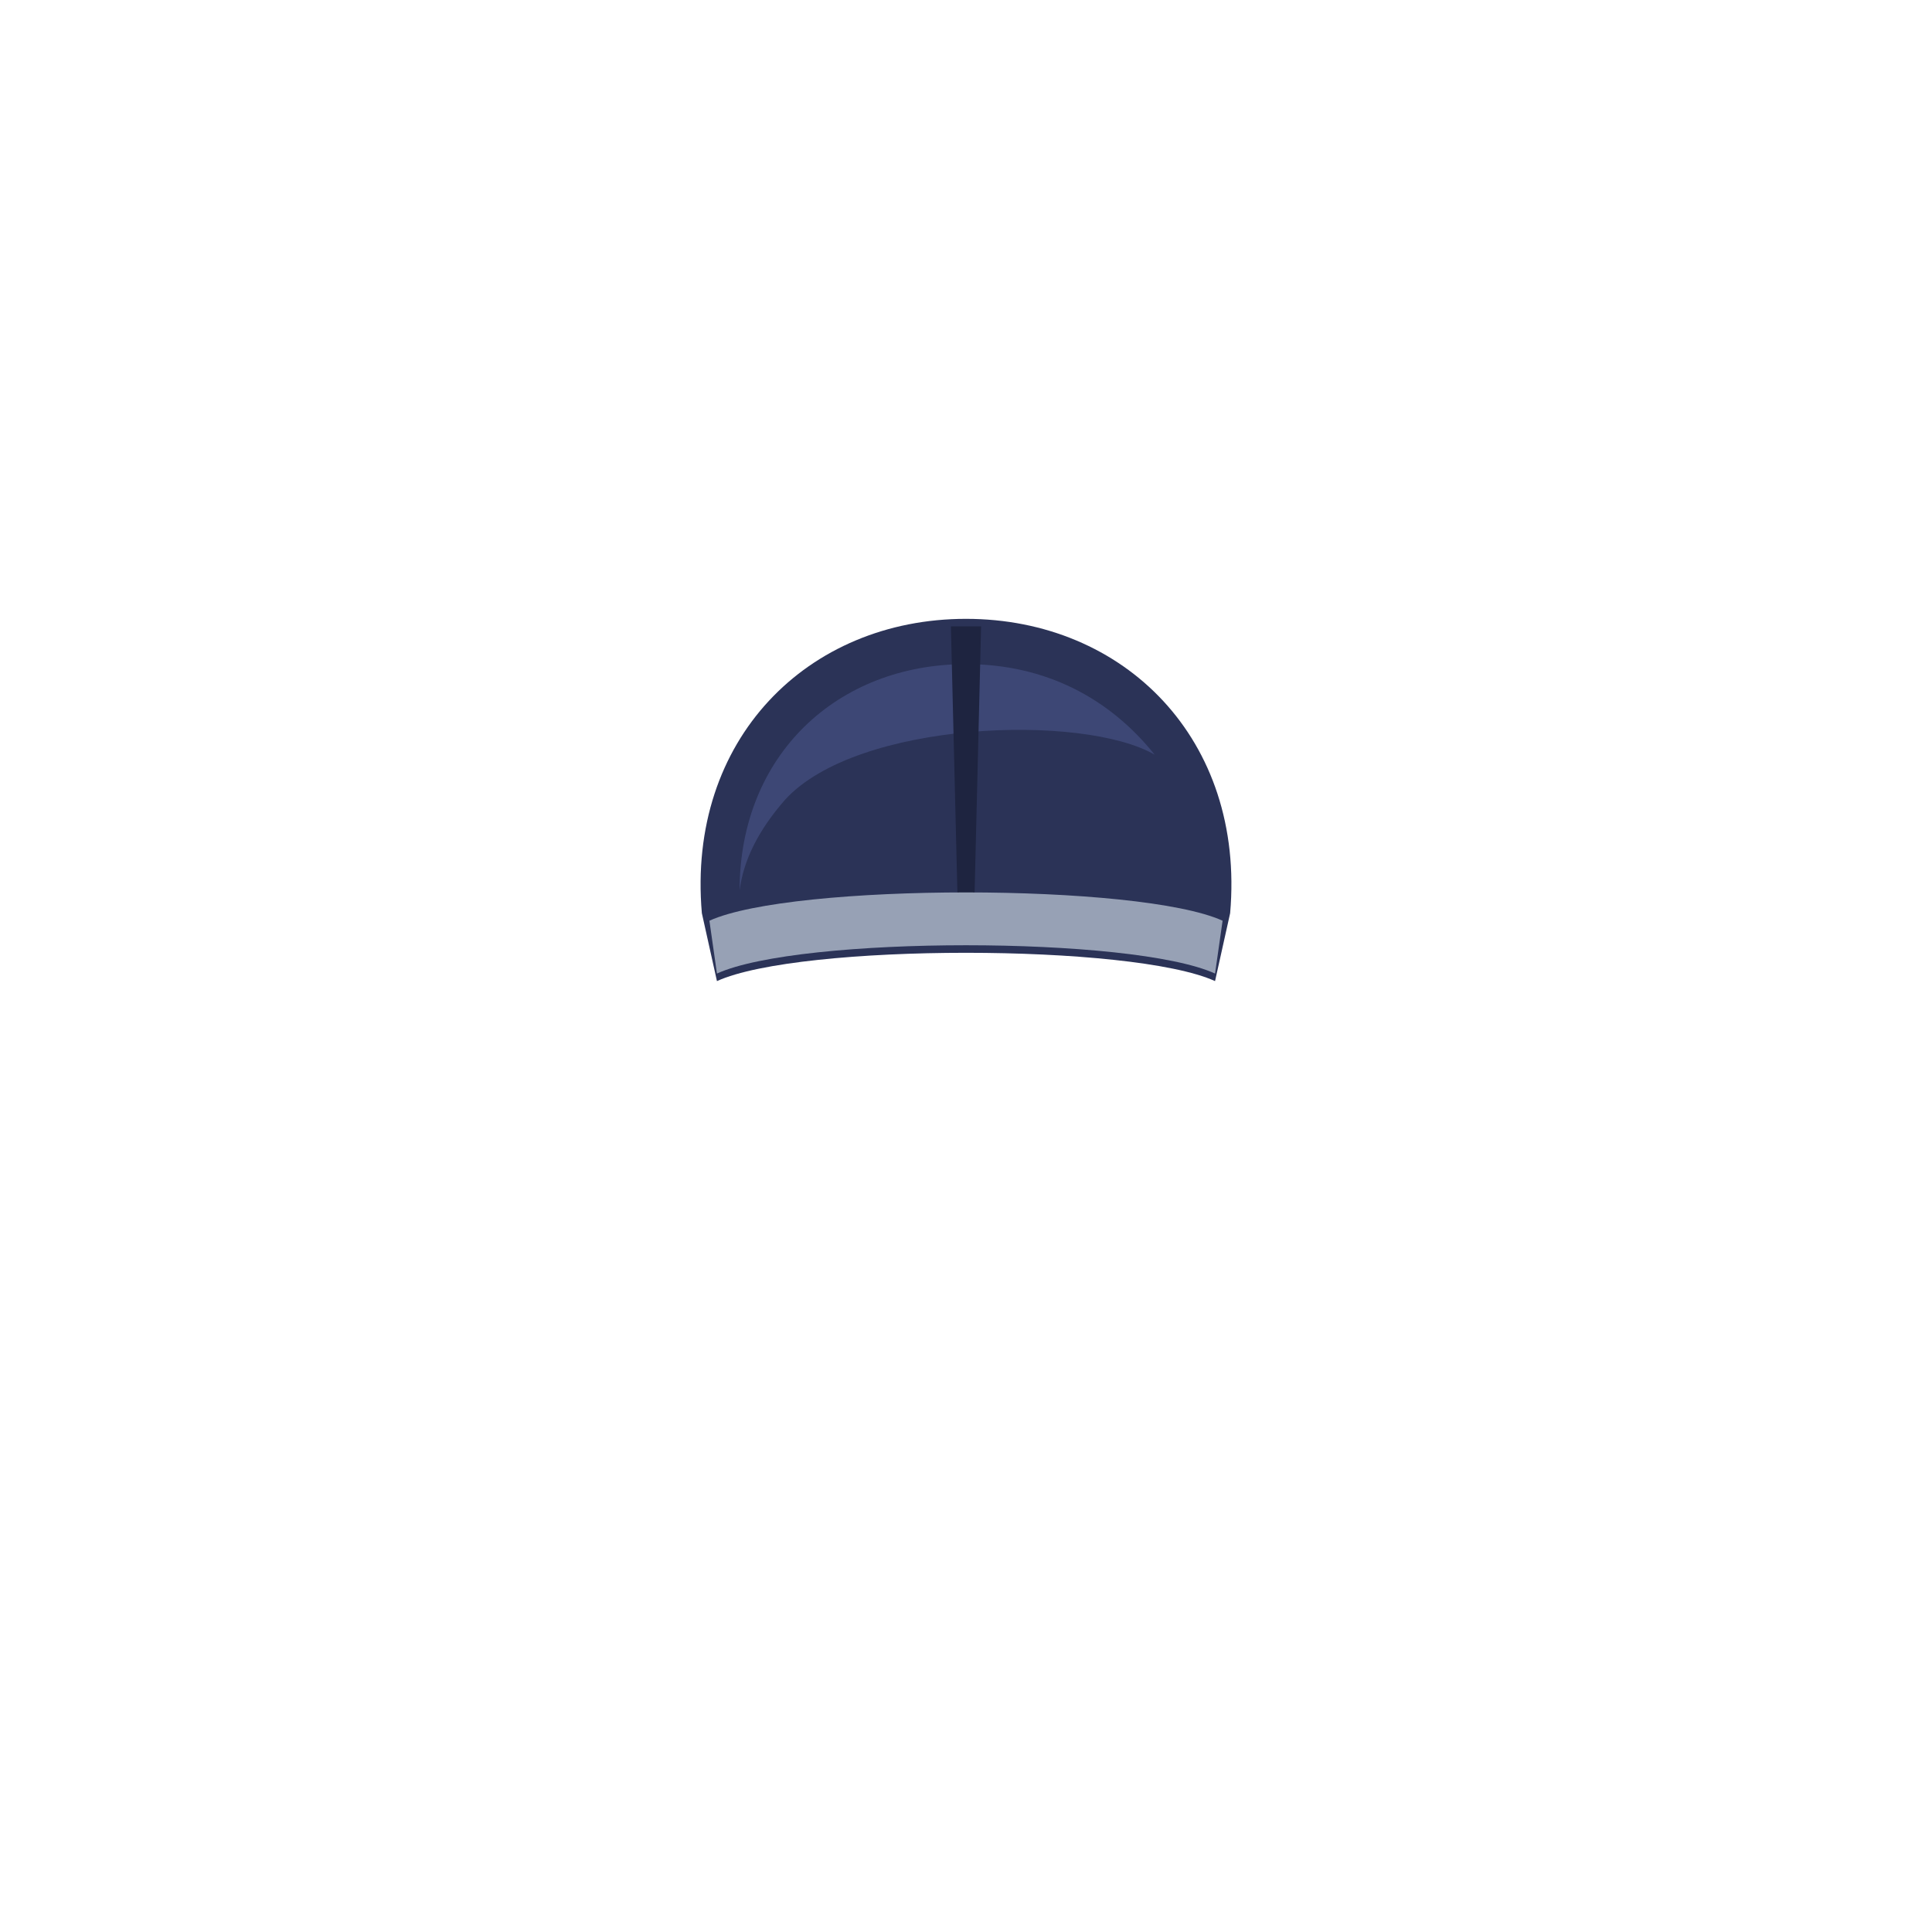
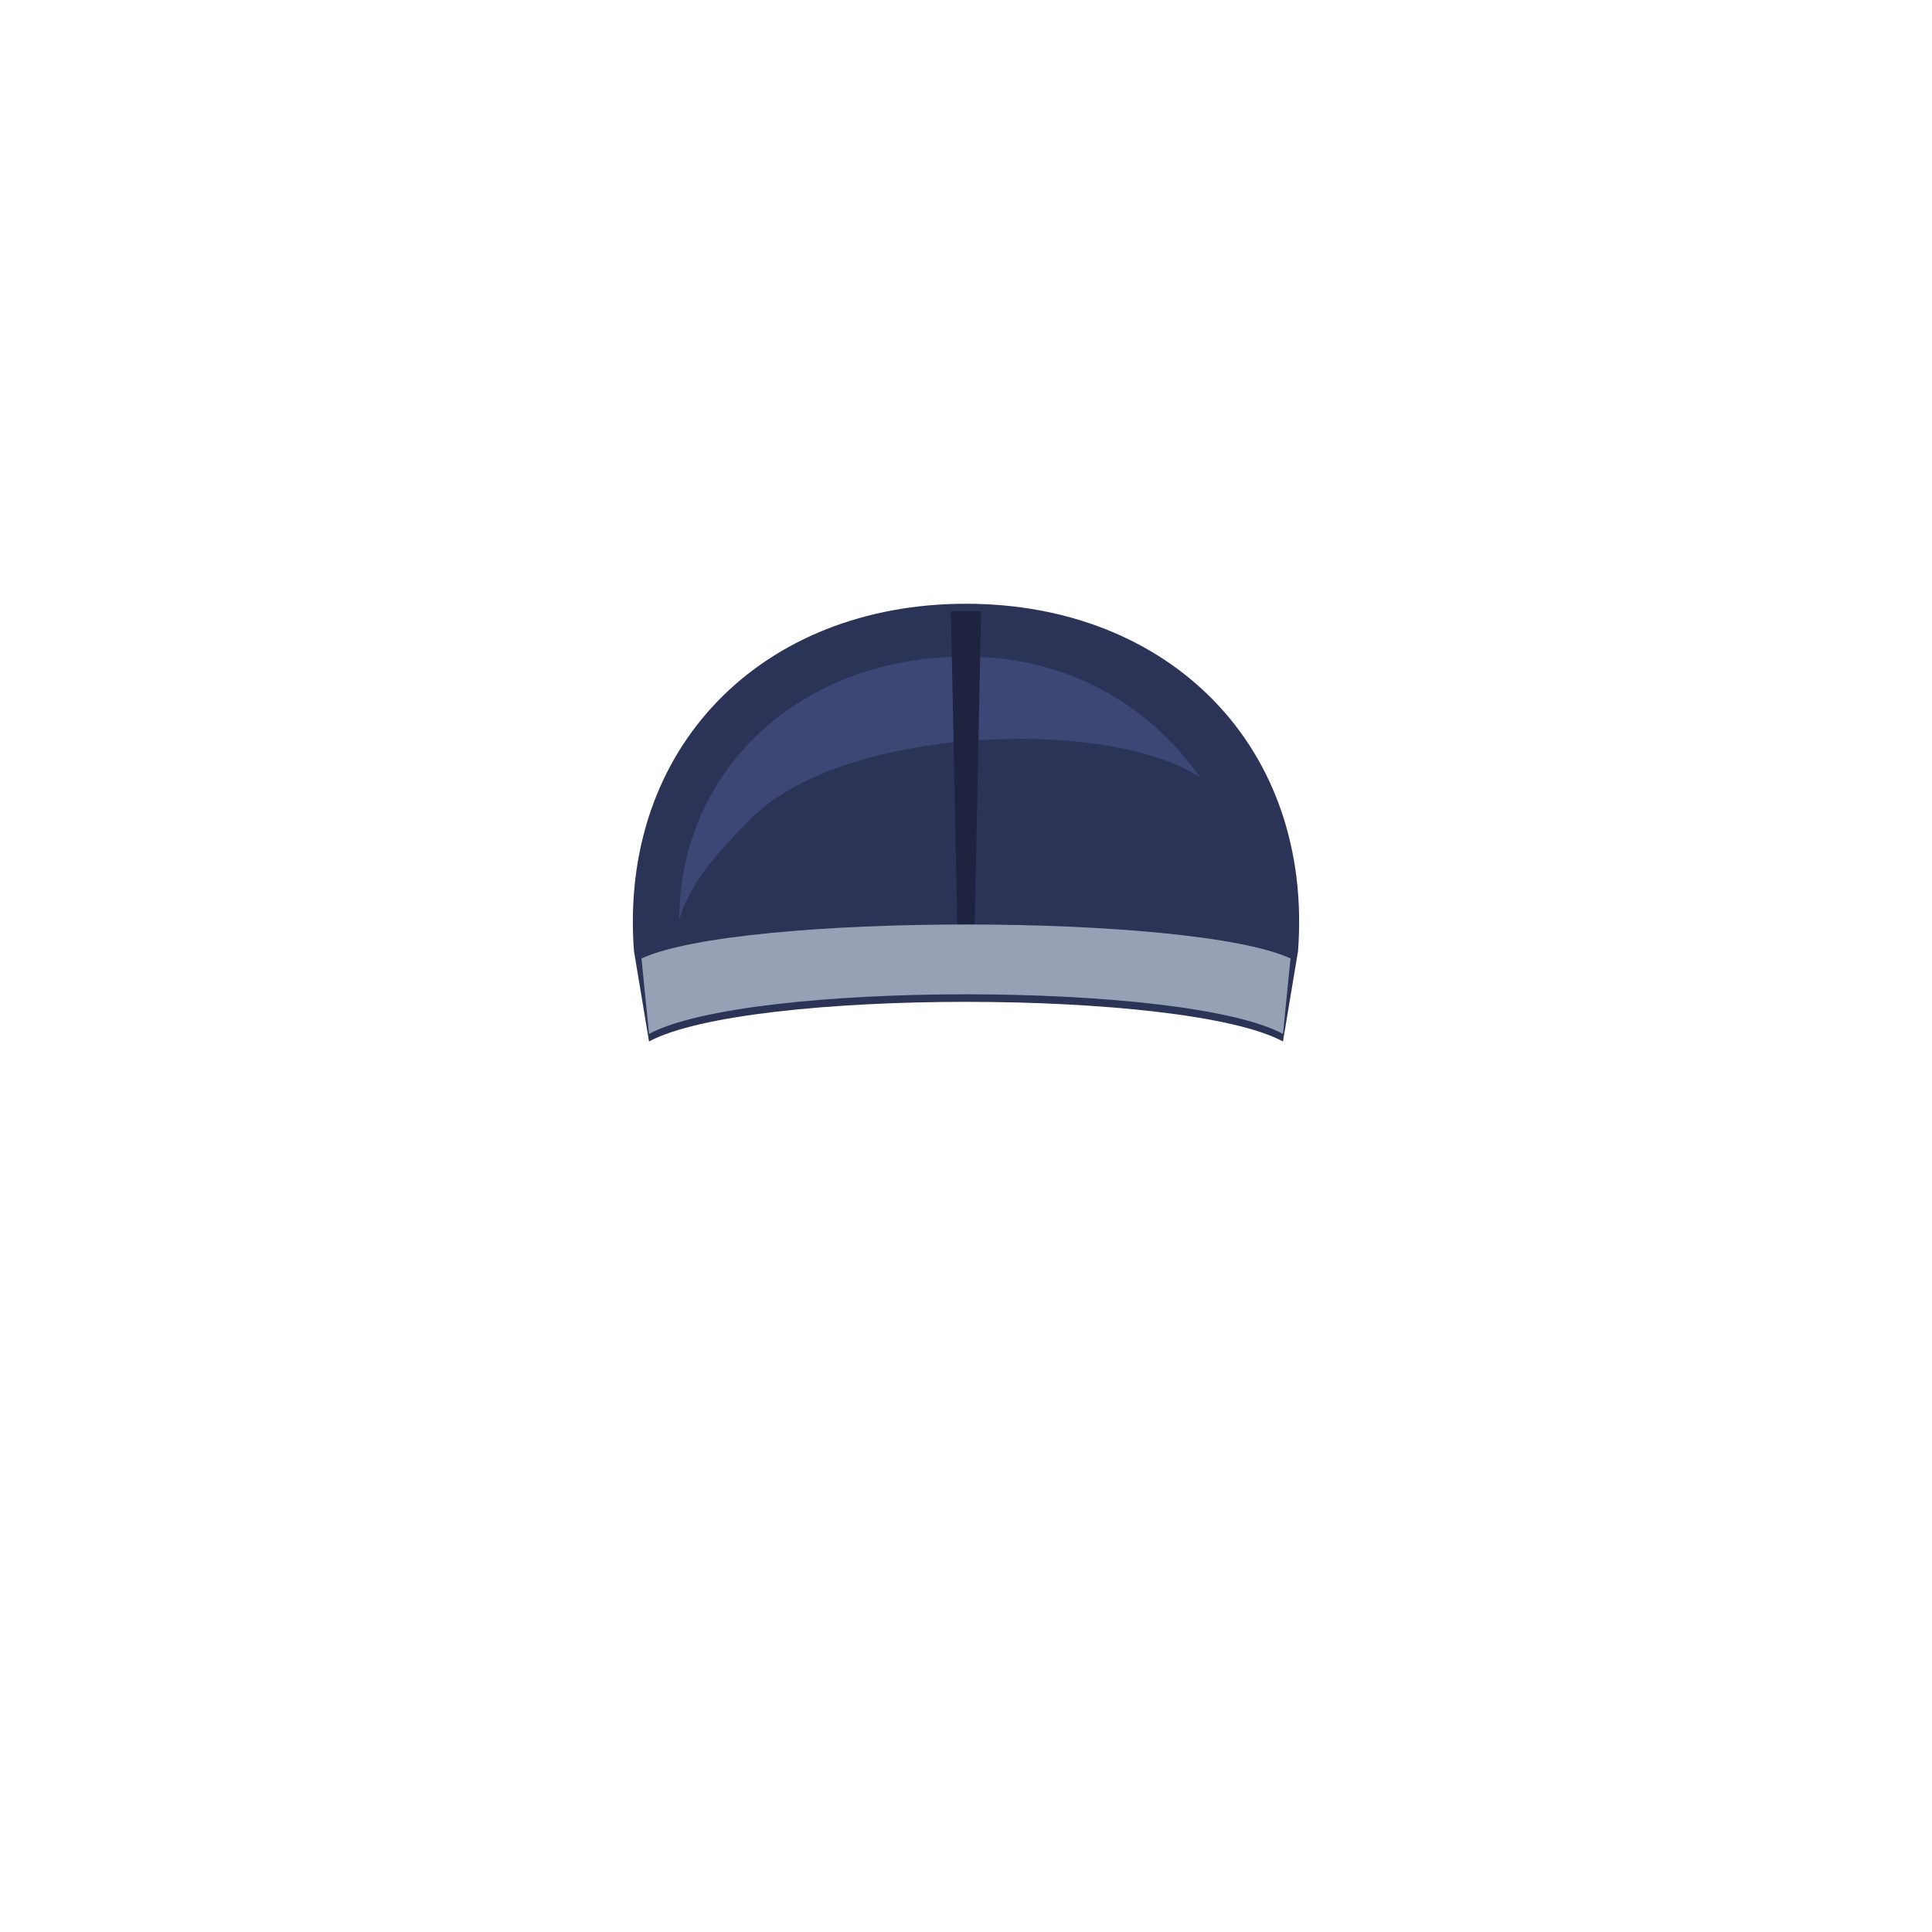
<svg xmlns="http://www.w3.org/2000/svg" viewBox="0 0 512 512" width="512" height="512">
-   <path d="M186 242 C182 196 214 164 256 164 C298 164 330 196 326 242 L322 260 C300 250 212 250 190 260 Z" fill="#2B3357" />
-   <path d="M196 236 C196 200 222 176 256 176 C277 176 294 185 306 200 C287 189 227 191 208 212 C201 220 197 228 196 236 Z" fill="#3D4775" />
-   <path d="M252 166 L260 166 L258 248 L254 248 Z" fill="#1E2440" />
-   <path d="M188 244 C210 234 302 234 324 244 L322 258 C300 248 212 248 190 258 Z" fill="#97A1B5" />
+   <path d="M168 252 C164 198 202 160 256 160 C310 160 348 198 344 252 L340 276 C314 262 198 262 172 276 Z" fill="#2B3357" />
+   <path d="M180 244 C180 204 212 174 256 174 C282 174 304 186 318 206 C294 190 222 192 198 218 C188 228 182 236 180 244 Z" fill="#3D4775" />
+   <path d="M252 162 L260 162 L258 260 L254 260 Z" fill="#1E2440" />
+   <path d="M170 254 C196 242 316 242 342 254 L340 274 C314 260 198 260 172 274 Z" fill="#97A1B5" />
</svg>
